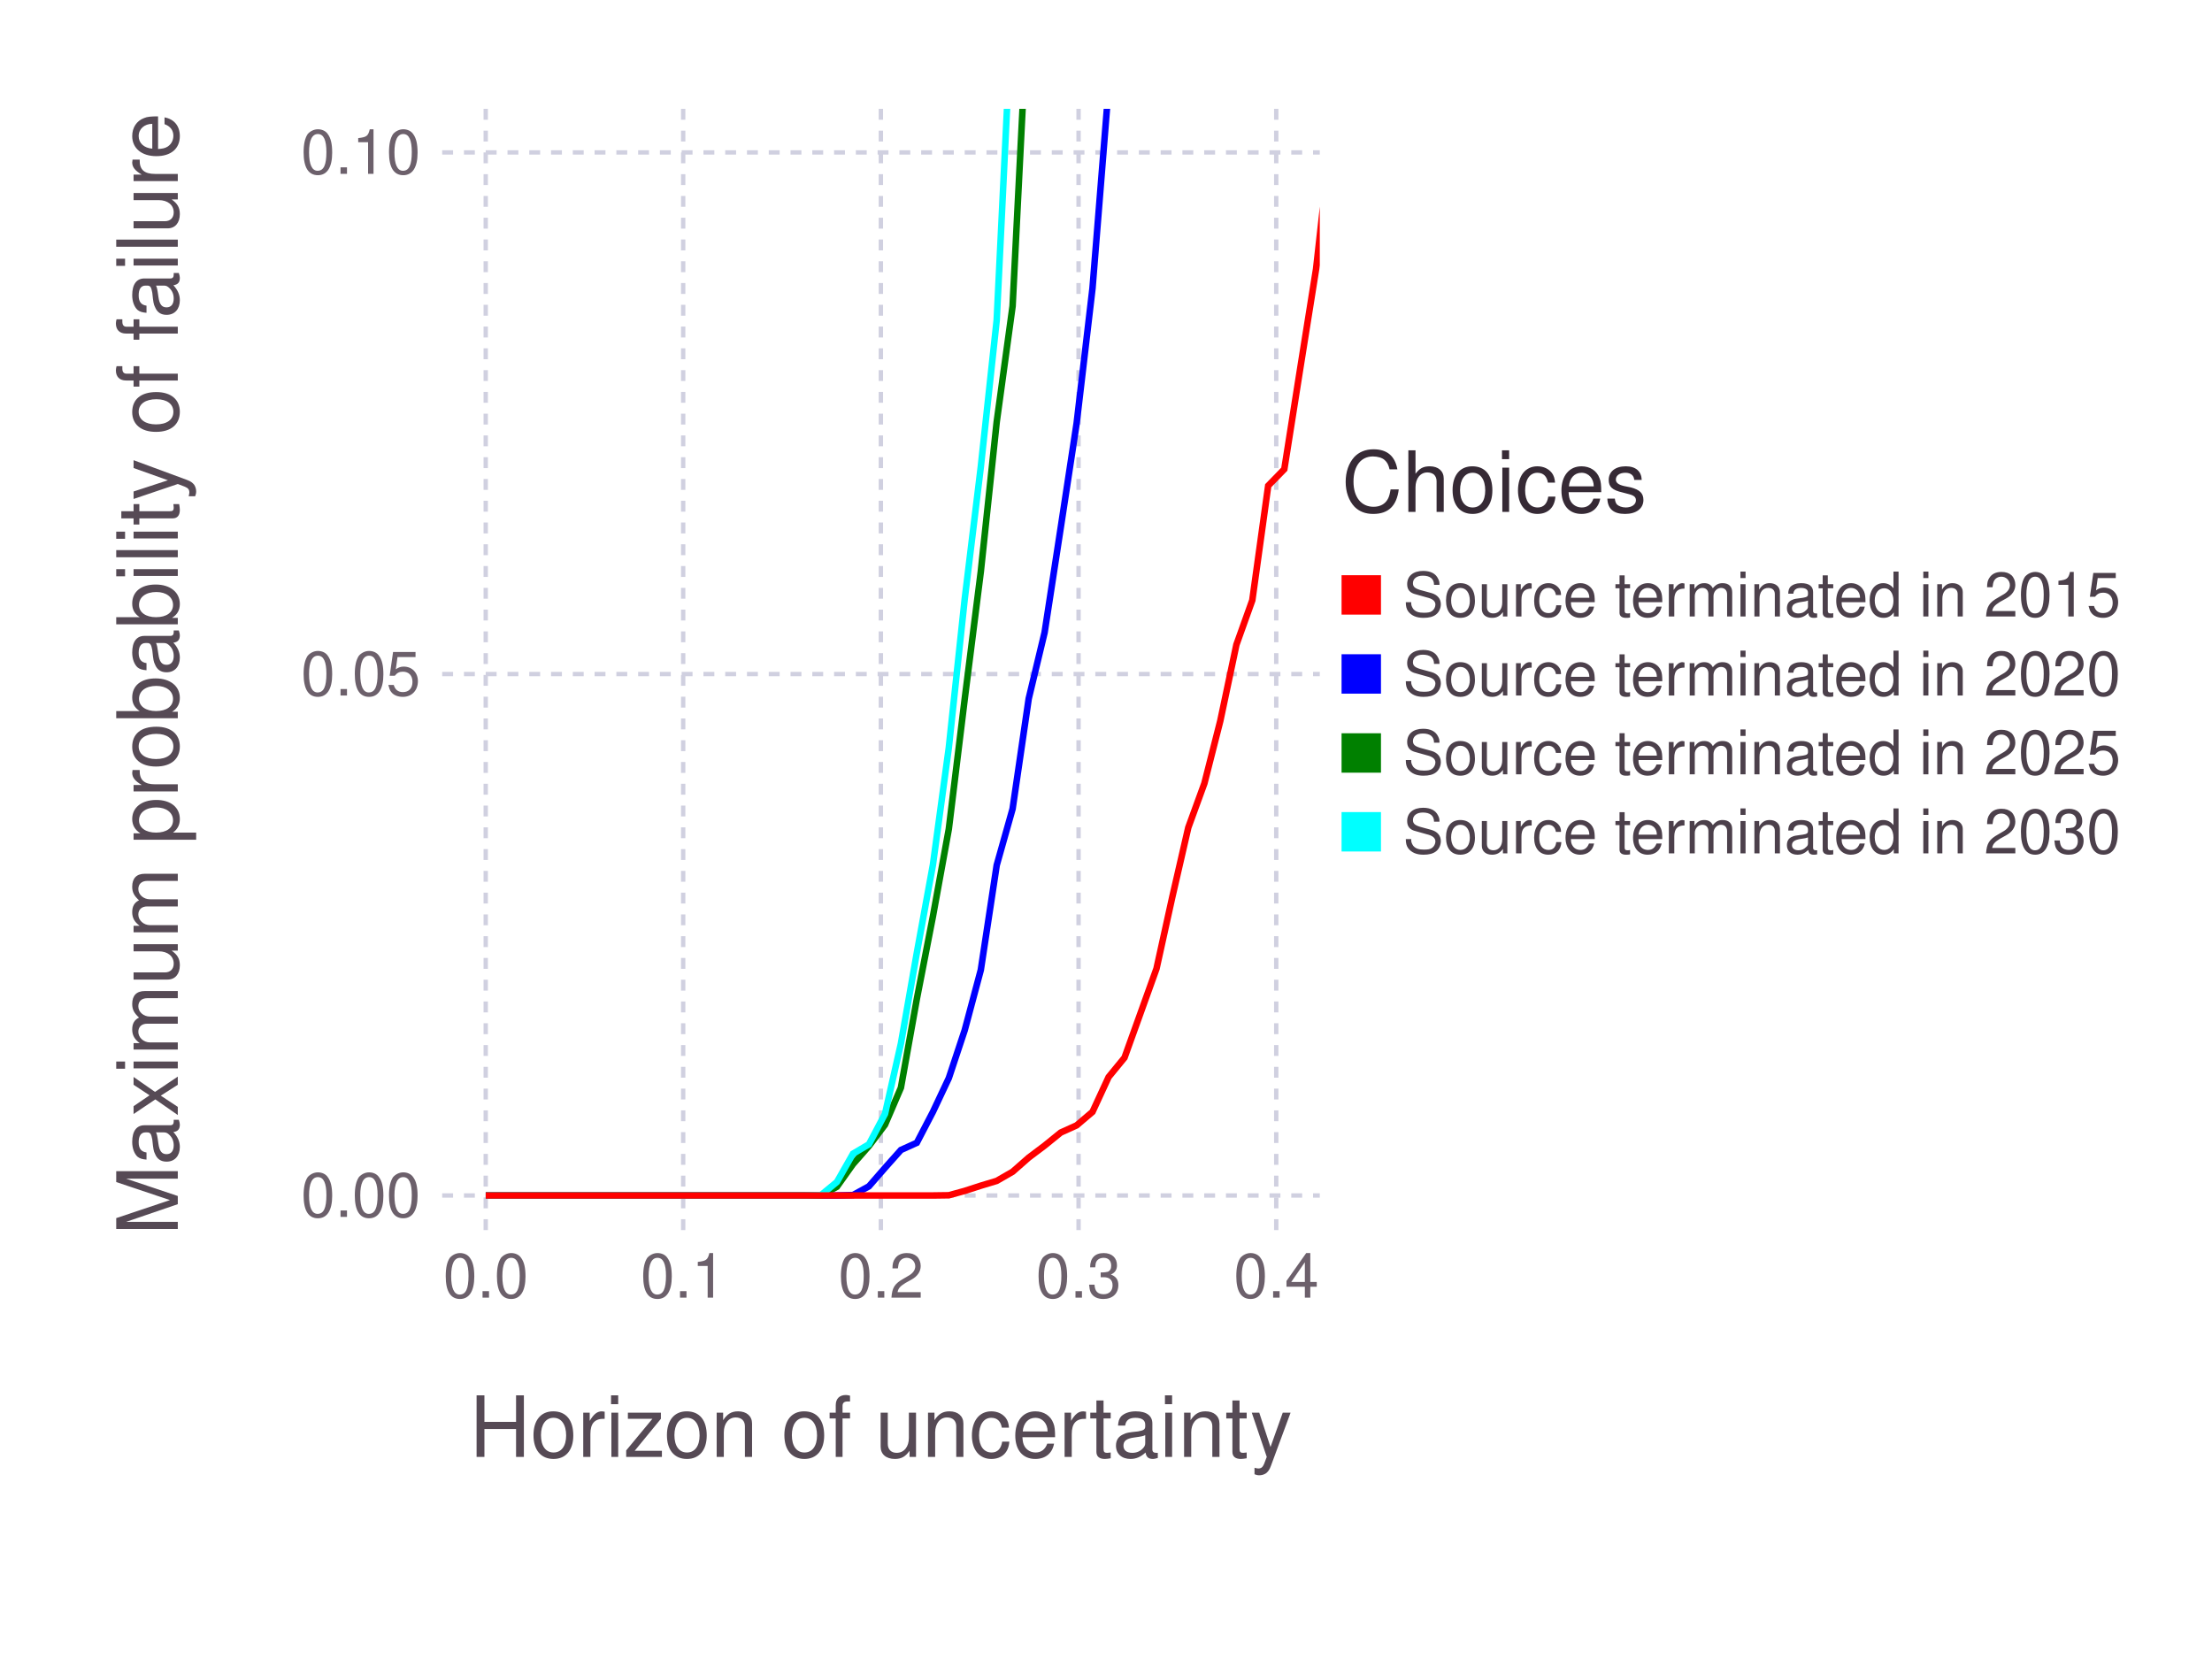
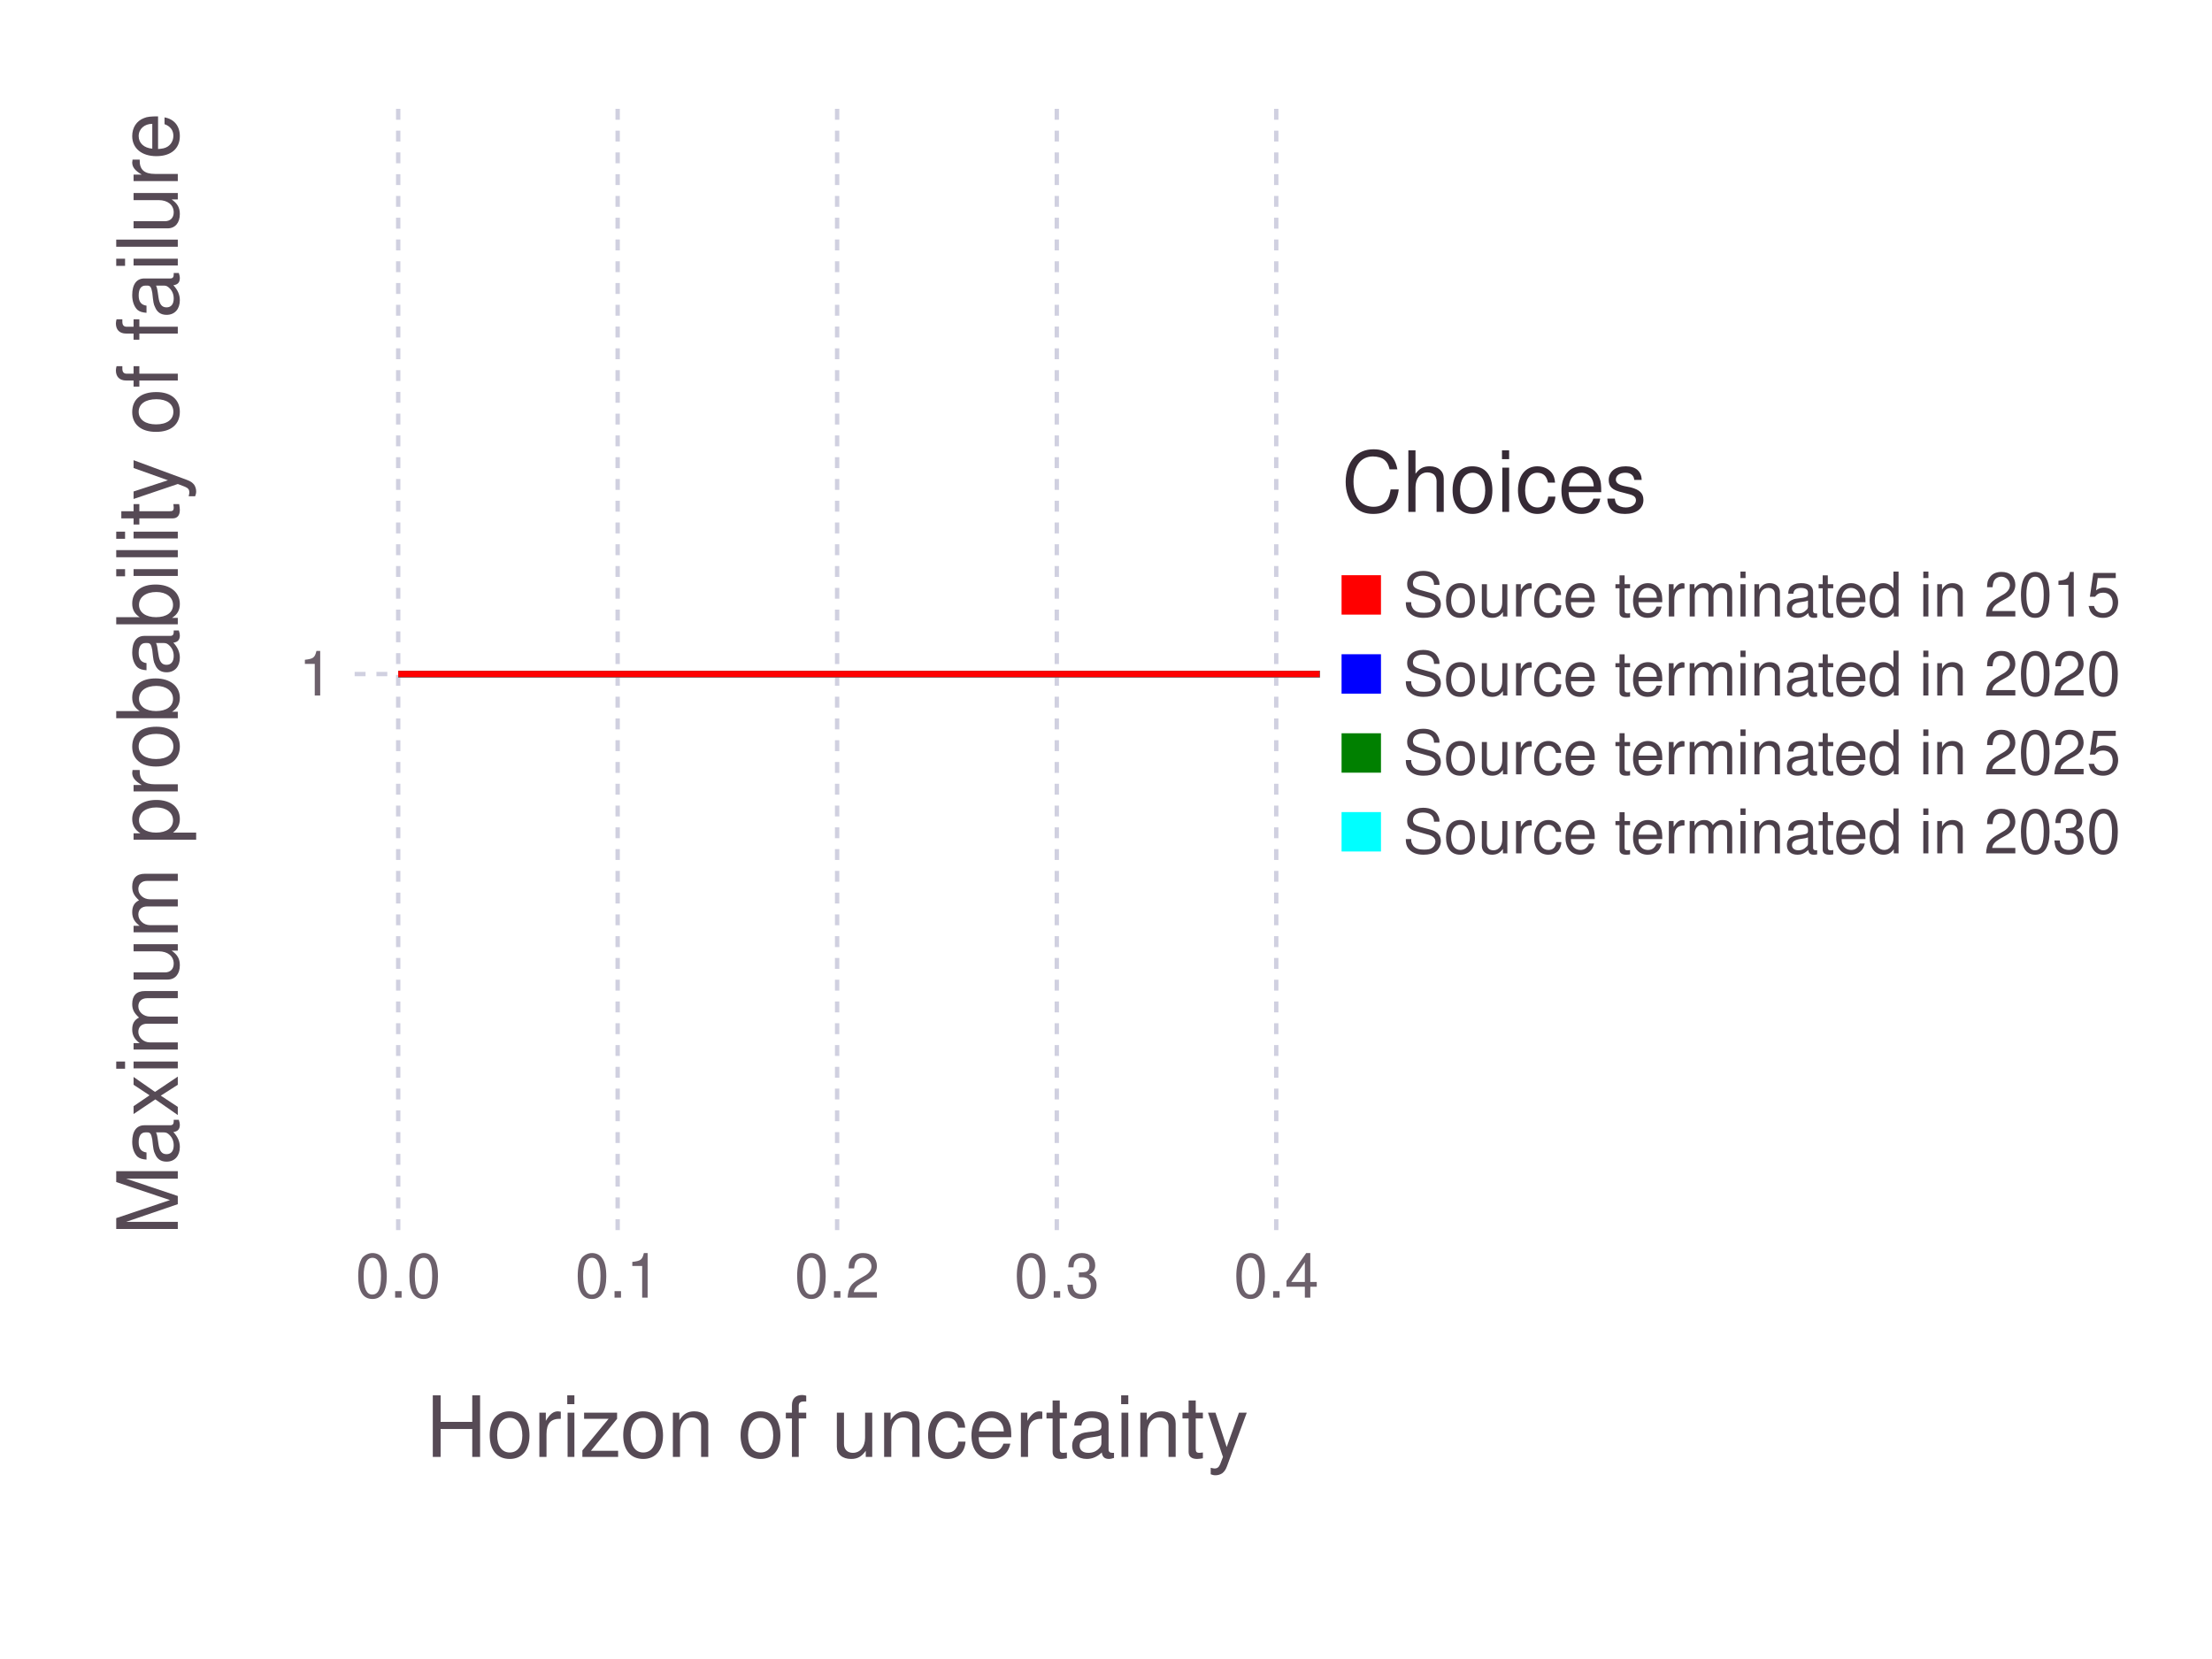
<svg xmlns="http://www.w3.org/2000/svg" version="1.2" width="101.6mm" height="76.2mm" viewBox="0 0 101.6 76.2" stroke="none" fill="#000000" stroke-width="0.3" font-size="3.88">
-   <g class="plotroot xscalable yscalable" id="fig-d0dc2220e211430ba0a861e695859c12-element-1">
-     <g font-size="3.88" font-family="'PT Sans','Helvetica Neue','Helvetica',sans-serif" fill="#564A55" stroke="#000000" stroke-opacity="0.000" id="fig-d0dc2220e211430ba0a861e695859c12-element-2">
-       <text x="40.46" y="64.59" text-anchor="middle" dy="0.6em">Horizon of uncertainty</text>
+   <g class="plotroot xscalable yscalable" id="fig-76f6efa3fca34353b7e4d139d460105c-element-1">
+     <g font-size="3.88" font-family="'PT Sans','Helvetica Neue','Helvetica',sans-serif" fill="#564A55" stroke="#000000" stroke-opacity="0.000" id="fig-76f6efa3fca34353b7e4d139d460105c-element-2">
+       <text x="38.45" y="64.59" text-anchor="middle" dy="0.6em">Horizon of uncertainty</text>
    </g>
-     <g class="guide xlabels" font-size="2.82" font-family="'PT Sans Caption','Helvetica Neue','Helvetica',sans-serif" fill="#6C606B" id="fig-d0dc2220e211430ba0a861e695859c12-element-3">
-       <text x="22.31" y="57.91" text-anchor="middle" dy="0.6em">0.0</text>
-       <text x="31.38" y="57.91" text-anchor="middle" dy="0.6em">0.1</text>
-       <text x="40.46" y="57.91" text-anchor="middle" dy="0.6em">0.2</text>
-       <text x="49.54" y="57.91" text-anchor="middle" dy="0.6em">0.3</text>
+     <g class="guide xlabels" font-size="2.82" font-family="'PT Sans Caption','Helvetica Neue','Helvetica',sans-serif" fill="#6C606B" id="fig-76f6efa3fca34353b7e4d139d460105c-element-3">
+       <text x="18.29" y="57.91" text-anchor="middle" dy="0.6em">0.0</text>
+       <text x="28.37" y="57.91" text-anchor="middle" dy="0.6em">0.1</text>
+       <text x="38.45" y="57.91" text-anchor="middle" dy="0.6em">0.2</text>
+       <text x="48.54" y="57.91" text-anchor="middle" dy="0.6em">0.3</text>
      <text x="58.62" y="57.91" text-anchor="middle" dy="0.6em">0.4</text>
    </g>
-     <g class="guide colorkey" id="fig-d0dc2220e211430ba0a861e695859c12-element-4">
-       <g fill="#4C404B" font-size="2.82" font-family="'PT Sans','Helvetica Neue','Helvetica',sans-serif" id="fig-d0dc2220e211430ba0a861e695859c12-element-5">
-         <text x="64.43" y="27.33" dy="0.35em" id="fig-d0dc2220e211430ba0a861e695859c12-element-6" class="color_Source_terminated_in_2015">Source terminated in 2015</text>
-         <text x="64.43" y="30.96" dy="0.35em" id="fig-d0dc2220e211430ba0a861e695859c12-element-7" class="color_Source_terminated_in_2020">Source terminated in 2020</text>
-         <text x="64.43" y="34.58" dy="0.35em" id="fig-d0dc2220e211430ba0a861e695859c12-element-8" class="color_Source_terminated_in_2025">Source terminated in 2025</text>
-         <text x="64.43" y="38.21" dy="0.35em" id="fig-d0dc2220e211430ba0a861e695859c12-element-9" class="color_Source_terminated_in_2030">Source terminated in 2030</text>
+     <g class="guide colorkey" id="fig-76f6efa3fca34353b7e4d139d460105c-element-4">
+       <g fill="#4C404B" font-size="2.82" font-family="'PT Sans','Helvetica Neue','Helvetica',sans-serif" id="fig-76f6efa3fca34353b7e4d139d460105c-element-5">
+         <text x="64.43" y="27.33" dy="0.35em" id="fig-76f6efa3fca34353b7e4d139d460105c-element-6" class="color_Source_terminated_in_2015">Source terminated in 2015</text>
+         <text x="64.43" y="30.96" dy="0.35em" id="fig-76f6efa3fca34353b7e4d139d460105c-element-7" class="color_Source_terminated_in_2020">Source terminated in 2020</text>
+         <text x="64.43" y="34.58" dy="0.35em" id="fig-76f6efa3fca34353b7e4d139d460105c-element-8" class="color_Source_terminated_in_2025">Source terminated in 2025</text>
+         <text x="64.43" y="38.21" dy="0.35em" id="fig-76f6efa3fca34353b7e4d139d460105c-element-9" class="color_Source_terminated_in_2030">Source terminated in 2030</text>
      </g>
-       <g stroke="#000000" stroke-opacity="0.000" id="fig-d0dc2220e211430ba0a861e695859c12-element-10">
-         <rect x="61.62" y="26.42" width="1.81" height="1.81" id="fig-d0dc2220e211430ba0a861e695859c12-element-11" fill="#FF0000" class="color_Source_terminated_in_2015" />
-         <rect x="61.62" y="30.05" width="1.81" height="1.81" id="fig-d0dc2220e211430ba0a861e695859c12-element-12" fill="#0000FF" class="color_Source_terminated_in_2020" />
-         <rect x="61.62" y="33.68" width="1.81" height="1.81" id="fig-d0dc2220e211430ba0a861e695859c12-element-13" fill="#008000" class="color_Source_terminated_in_2025" />
-         <rect x="61.62" y="37.3" width="1.81" height="1.81" id="fig-d0dc2220e211430ba0a861e695859c12-element-14" fill="#00FFFF" class="color_Source_terminated_in_2030" />
+       <g stroke="#000000" stroke-opacity="0.000" id="fig-76f6efa3fca34353b7e4d139d460105c-element-10">
+         <rect x="61.62" y="26.42" width="1.81" height="1.81" id="fig-76f6efa3fca34353b7e4d139d460105c-element-11" class="color_Source_terminated_in_2015" fill="#FF0000" />
+         <rect x="61.62" y="30.05" width="1.81" height="1.81" id="fig-76f6efa3fca34353b7e4d139d460105c-element-12" class="color_Source_terminated_in_2020" fill="#0000FF" />
+         <rect x="61.62" y="33.68" width="1.81" height="1.81" id="fig-76f6efa3fca34353b7e4d139d460105c-element-13" class="color_Source_terminated_in_2025" fill="#008000" />
+         <rect x="61.62" y="37.3" width="1.81" height="1.81" id="fig-76f6efa3fca34353b7e4d139d460105c-element-14" class="color_Source_terminated_in_2030" fill="#00FFFF" />
      </g>
-       <g fill="#362A35" font-size="3.88" font-family="'PT Sans','Helvetica Neue','Helvetica',sans-serif" stroke="#000000" stroke-opacity="0.000" id="fig-d0dc2220e211430ba0a861e695859c12-element-15">
-         <text x="61.62" y="23.51" id="fig-d0dc2220e211430ba0a861e695859c12-element-16">Choices</text>
+       <g fill="#362A35" font-size="3.88" font-family="'PT Sans','Helvetica Neue','Helvetica',sans-serif" stroke="#000000" stroke-opacity="0.000" id="fig-76f6efa3fca34353b7e4d139d460105c-element-15">
+         <text x="61.62" y="23.51" id="fig-76f6efa3fca34353b7e4d139d460105c-element-16">Choices</text>
      </g>
    </g>
-     <g clip-path="url(#fig-d0dc2220e211430ba0a861e695859c12-element-18)" id="fig-d0dc2220e211430ba0a861e695859c12-element-17">
-       <g pointer-events="visible" opacity="1" fill="#000000" fill-opacity="0.000" stroke="#000000" stroke-opacity="0.000" class="guide background" id="fig-d0dc2220e211430ba0a861e695859c12-element-19">
-         <rect x="20.31" y="5" width="40.31" height="51.91" id="fig-d0dc2220e211430ba0a861e695859c12-element-20" />
+     <g clip-path="url(#fig-76f6efa3fca34353b7e4d139d460105c-element-18)" id="fig-76f6efa3fca34353b7e4d139d460105c-element-17">
+       <g pointer-events="visible" opacity="1" fill="#000000" fill-opacity="0.000" stroke="#000000" stroke-opacity="0.000" class="guide background" id="fig-76f6efa3fca34353b7e4d139d460105c-element-19">
+         <rect x="16.29" y="5" width="44.33" height="51.91" id="fig-76f6efa3fca34353b7e4d139d460105c-element-20" />
      </g>
-       <g class="guide ygridlines xfixed" stroke-dasharray="0.5,0.5" stroke-width="0.2" stroke="#D0D0E0" id="fig-d0dc2220e211430ba0a861e695859c12-element-21">
-         <path fill="none" d="M20.31,54.91 L 60.62 54.91" id="fig-d0dc2220e211430ba0a861e695859c12-element-22" />
-         <path fill="none" d="M20.31,30.96 L 60.62 30.96" id="fig-d0dc2220e211430ba0a861e695859c12-element-23" />
-         <path fill="none" d="M20.31,7 L 60.62 7" id="fig-d0dc2220e211430ba0a861e695859c12-element-24" />
+       <g class="guide ygridlines xfixed" stroke-dasharray="0.5,0.5" stroke-width="0.2" stroke="#D0D0E0" id="fig-76f6efa3fca34353b7e4d139d460105c-element-21">
+         <path fill="none" d="M16.29,30.96 L 60.62 30.96" id="fig-76f6efa3fca34353b7e4d139d460105c-element-22" />
      </g>
-       <g class="guide xgridlines yfixed" stroke-dasharray="0.5,0.5" stroke-width="0.2" stroke="#D0D0E0" id="fig-d0dc2220e211430ba0a861e695859c12-element-25">
-         <path fill="none" d="M22.31,5 L 22.31 56.91" id="fig-d0dc2220e211430ba0a861e695859c12-element-26" />
-         <path fill="none" d="M31.38,5 L 31.38 56.91" id="fig-d0dc2220e211430ba0a861e695859c12-element-27" />
-         <path fill="none" d="M40.46,5 L 40.46 56.91" id="fig-d0dc2220e211430ba0a861e695859c12-element-28" />
-         <path fill="none" d="M49.54,5 L 49.54 56.91" id="fig-d0dc2220e211430ba0a861e695859c12-element-29" />
-         <path fill="none" d="M58.62,5 L 58.62 56.91" id="fig-d0dc2220e211430ba0a861e695859c12-element-30" />
+       <g class="guide xgridlines yfixed" stroke-dasharray="0.5,0.5" stroke-width="0.2" stroke="#D0D0E0" id="fig-76f6efa3fca34353b7e4d139d460105c-element-23">
+         <path fill="none" d="M18.29,5 L 18.29 56.91" id="fig-76f6efa3fca34353b7e4d139d460105c-element-24" />
+         <path fill="none" d="M28.37,5 L 28.37 56.91" id="fig-76f6efa3fca34353b7e4d139d460105c-element-25" />
+         <path fill="none" d="M38.45,5 L 38.45 56.91" id="fig-76f6efa3fca34353b7e4d139d460105c-element-26" />
+         <path fill="none" d="M48.54,5 L 48.54 56.91" id="fig-76f6efa3fca34353b7e4d139d460105c-element-27" />
+         <path fill="none" d="M58.62,5 L 58.62 56.91" id="fig-76f6efa3fca34353b7e4d139d460105c-element-28" />
      </g>
-       <g class="plotpanel" id="fig-d0dc2220e211430ba0a861e695859c12-element-31">
-         <g stroke-width="0.3" fill="#000000" fill-opacity="0.000" id="fig-d0dc2220e211430ba0a861e695859c12-element-32">
-           <path fill="none" d="M22.31,54.91 L 23.04 54.91 23.77 54.91 24.51 54.91 25.24 54.91 25.97 54.91 26.71 54.91 27.44 54.91 28.17 54.91 28.91 54.91 29.64 54.91 30.37 54.91 31.11 54.91 31.84 54.91 32.58 54.91 33.31 54.91 34.04 54.91 34.78 54.91 35.51 54.91 36.24 54.91 36.98 54.91 37.71 54.91 38.44 54.91 39.18 54.89 39.91 54.49 40.65 53.64 41.38 52.82 42.11 52.49 42.85 51.07 43.58 49.52 44.31 47.32 45.05 44.55 45.78 39.74 46.51 37.15 47.25 32.09 47.98 29.05 48.72 24.24 49.45 19.45 50.18 13.24 50.92 4.03 51.65 -6.12 52.38 -19.8 53.12 -34.83 53.85 -49.84 54.58 -63.11 55.32 -80.55 56.05 -98.71 56.79 -127.84 57.52 -162.91 58.25 -189.54 58.99 -221.32 59.72 -253.95 60.45 -288.86 61.19 -314.98 61.92 -328.53 62.65 -356.67 63.39 -372.65 64.12 -399.44 64.86 -412.97 65.59 -423.55 66.32 -424.23 67.06 -424.23 67.79 -424.23 68.52 -424.23 69.26 -424.23 69.99 -424.23 70.72 -424.23 71.46 -424.23 72.19 -424.23 72.93 -424.23 73.66 -424.23 74.39 -424.23 75.13 -424.23 75.86 -424.23 76.59 -424.23 77.33 -424.23 78.06 -424.23 78.79 -424.23 79.53 -424.23 80.26 -424.23 81 -424.23 81.73 -424.23 82.46 -424.23 83.2 -424.23 83.93 -424.23 84.66 -424.23 85.4 -424.23 86.13 -424.23 86.86 -424.23 87.6 -424.23 88.33 -424.23 89.07 -424.23 89.8 -424.23 90.53 -424.23 91.27 -424.23 92 -424.23 92.73 -424.23 93.47 -424.23 94.2 -424.23 94.93 -424.23" id="fig-d0dc2220e211430ba0a861e695859c12-element-33" stroke="#0000FF" class="geometry color_Source_terminated_in_2020" />
-           <path fill="none" d="M22.31,54.91 L 23.04 54.91 23.77 54.91 24.51 54.91 25.24 54.91 25.97 54.91 26.71 54.91 27.44 54.91 28.17 54.91 28.91 54.91 29.64 54.91 30.37 54.91 31.11 54.91 31.84 54.91 32.58 54.91 33.31 54.91 34.04 54.91 34.78 54.91 35.51 54.91 36.24 54.91 36.98 54.91 37.71 54.91 38.44 54.51 39.18 53.47 39.91 52.64 40.65 51.66 41.38 49.96 42.11 45.89 42.85 42.09 43.58 38.08 44.31 32.11 45.05 26.25 45.78 19.38 46.51 14.06 47.25 -0.59 47.98 -18.48 48.72 -39.49 49.45 -57.64 50.18 -83.07 50.92 -115.14 51.65 -161.95 52.38 -202.56 53.12 -254.64 53.85 -313.6 54.58 -349.33 55.32 -385.72 56.05 -408.97 56.79 -420.33 57.52 -424.23 58.25 -424.23 58.99 -424.23 59.72 -424.23 60.45 -424.23 61.19 -424.23 61.92 -424.23 62.65 -424.23 63.39 -424.23 64.12 -424.23 64.86 -424.23 65.59 -424.23 66.32 -424.23 67.06 -424.23 67.79 -424.23 68.52 -424.23 69.26 -424.23 69.99 -424.23 70.72 -424.23 71.46 -424.23 72.19 -424.23 72.93 -424.23 73.66 -424.23 74.39 -424.23 75.13 -424.23 75.86 -424.23 76.59 -424.23 77.33 -424.23 78.06 -424.23 78.79 -424.23 79.53 -424.23 80.26 -424.23 81 -424.23 81.73 -424.23 82.46 -424.23 83.2 -424.23 83.93 -424.23 84.66 -424.23 85.4 -424.23 86.13 -424.23 86.86 -424.23 87.6 -424.23 88.33 -424.23 89.07 -424.23 89.8 -424.23 90.53 -424.23 91.27 -424.23 92 -424.23 92.73 -424.23 93.47 -424.23 94.2 -424.23 94.93 -424.23" id="fig-d0dc2220e211430ba0a861e695859c12-element-34" stroke="#008000" class="geometry color_Source_terminated_in_2025" />
-           <path fill="none" d="M22.31,54.91 L 23.04 54.91 23.77 54.91 24.51 54.91 25.24 54.91 25.97 54.91 26.71 54.91 27.44 54.91 28.17 54.91 28.91 54.91 29.64 54.91 30.37 54.91 31.11 54.91 31.84 54.91 32.58 54.91 33.31 54.91 34.04 54.91 34.78 54.91 35.51 54.91 36.24 54.91 36.98 54.91 37.71 54.89 38.44 54.29 39.18 52.99 39.91 52.56 40.65 51.16 41.38 47.93 42.11 43.77 42.85 39.72 43.58 34.34 44.31 27.52 45.05 21.44 45.78 14.7 46.51 -0.27 47.25 -18.54 47.98 -40.32 48.72 -66.57 49.45 -101.56 50.18 -150.59 50.92 -199.6 51.65 -267.04 52.38 -328.24 53.12 -375.22 53.85 -410.95 54.58 -424.21 55.32 -424.23 56.05 -424.23 56.79 -424.23 57.52 -424.23 58.25 -424.23 58.99 -424.23 59.72 -424.23 60.45 -424.23 61.19 -424.23 61.92 -424.23 62.65 -424.23 63.39 -424.23 64.12 -424.23 64.86 -424.23 65.59 -424.23 66.32 -424.23 67.06 -424.23 67.79 -424.23 68.52 -424.23 69.26 -424.23 69.99 -424.23 70.72 -424.23 71.46 -424.23 72.19 -424.23 72.93 -424.23 73.66 -424.23 74.39 -424.23 75.13 -424.23 75.86 -424.23 76.59 -424.23 77.33 -424.23 78.06 -424.23 78.79 -424.23 79.53 -424.23 80.26 -424.23 81 -424.23 81.73 -424.23 82.46 -424.23 83.2 -424.23 83.93 -424.23 84.66 -424.23 85.4 -424.23 86.13 -424.23 86.86 -424.23 87.6 -424.23 88.33 -424.23 89.07 -424.23 89.8 -424.23 90.53 -424.23 91.27 -424.23 92 -424.23 92.73 -424.23 93.47 -424.23 94.2 -424.23 94.93 -424.23" id="fig-d0dc2220e211430ba0a861e695859c12-element-35" stroke="#00FFFF" class="geometry color_Source_terminated_in_2030" />
-           <path fill="none" d="M22.31,54.91 L 23.04 54.91 23.77 54.91 24.51 54.91 25.24 54.91 25.97 54.91 26.71 54.91 27.44 54.91 28.17 54.91 28.91 54.91 29.64 54.91 30.37 54.91 31.11 54.91 31.84 54.91 32.58 54.91 33.31 54.91 34.04 54.91 34.78 54.91 35.51 54.91 36.24 54.91 36.98 54.91 37.71 54.91 38.44 54.91 39.18 54.91 39.91 54.91 40.65 54.91 41.38 54.91 42.11 54.91 42.85 54.91 43.58 54.9 44.31 54.7 45.05 54.46 45.78 54.24 46.51 53.82 47.25 53.17 47.98 52.62 48.72 52.02 49.45 51.69 50.18 51.07 50.92 49.47 51.65 48.58 52.38 46.55 53.12 44.49 53.85 41.18 54.58 38.01 55.32 35.98 56.05 33.11 56.79 29.61 57.52 27.57 58.25 22.31 58.99 21.55 59.72 16.93 60.45 12.35 61.19 5.75 61.92 -2.42 62.65 -7.53 63.39 -17.63 64.12 -28.61 64.86 -39.16 65.59 -213.48 66.32 -229.04 67.06 -246.52 67.79 -258.8 68.52 -270.62 69.26 -288.59 69.99 -305.76 70.72 -327.51 71.46 -341.07 72.19 -351.64 72.93 -361.18 73.66 -371.99 74.39 -382.27 75.13 -397.24 75.86 -401.08 76.59 -406.92 77.33 -412.83 78.06 -416.16 78.79 -422.5 79.53 -423.07 80.26 -424.23 81 -424.23 81.73 -424.23 82.46 -424.23 83.2 -424.23 83.93 -424.23 84.66 -424.23 85.4 -424.23 86.13 -424.23 86.86 -424.23 87.6 -424.23 88.33 -424.23 89.07 -424.23 89.8 -424.23 90.53 -424.23 91.27 -424.23 92 -424.23 92.73 -424.23 93.47 -424.23 94.2 -424.23 94.93 -424.23" id="fig-d0dc2220e211430ba0a861e695859c12-element-36" stroke="#FF0000" class="geometry color_Source_terminated_in_2015" />
+       <g class="plotpanel" id="fig-76f6efa3fca34353b7e4d139d460105c-element-29">
+         <g stroke-width="0.3" fill="#000000" fill-opacity="0.000" id="fig-76f6efa3fca34353b7e4d139d460105c-element-30">
+           <path fill="none" d="M18.29,30.96 L 19.1 30.96 19.91 30.96 20.73 30.96 21.54 30.96 22.36 30.96 23.17 30.96 23.99 30.96 24.8 30.96 25.62 30.96 26.43 30.96 27.25 30.96 28.06 30.96 28.88 30.96 29.69 30.96 30.51 30.96 31.32 30.96 32.14 30.96 32.95 30.96 33.77 30.96 34.58 30.96 35.4 30.96 36.21 30.96 37.03 30.96 37.84 30.96 38.66 30.96 39.47 30.96 40.29 30.96 41.1 30.96 41.92 30.96 42.73 30.96 43.55 30.96 44.36 30.96 45.17 30.96 45.99 30.96 46.8 30.96 47.62 30.96 48.43 30.96 49.25 30.96 50.06 30.96 50.88 30.96 51.69 30.96 52.51 30.96 53.32 30.96 54.14 30.96 54.95 30.96 55.77 30.96 56.58 30.96 57.4 30.96 58.21 30.96 59.03 30.96 59.84 30.96 60.66 30.96 61.47 30.96 62.29 30.96 63.1 30.96 63.92 30.96 64.73 30.96 65.55 30.96 66.36 30.96 67.18 30.96 67.99 30.96 68.81 30.96 69.62 30.96 70.44 30.96 71.25 30.96 72.06 30.96 72.88 30.96 73.69 30.96 74.51 30.96 75.32 30.96 76.14 30.96 76.95 30.96 77.77 30.96 78.58 30.96 79.4 30.96 80.21 30.96 81.03 30.96 81.84 30.96 82.66 30.96 83.47 30.96 84.29 30.96 85.1 30.96 85.92 30.96 86.73 30.96 87.55 30.96 88.36 30.96 89.18 30.96 89.99 30.96 90.81 30.96 91.62 30.96 92.44 30.96 93.25 30.96 94.07 30.96 94.88 30.96 95.7 30.96 96.51 30.96 97.33 30.96 98.14 30.96 98.95 30.96" id="fig-76f6efa3fca34353b7e4d139d460105c-element-31" stroke="#0000FF" class="geometry color_Source_terminated_in_2020" />
+           <path fill="none" d="M18.29,30.96 L 19.1 30.96 19.91 30.96 20.73 30.96 21.54 30.96 22.36 30.96 23.17 30.96 23.99 30.96 24.8 30.96 25.62 30.96 26.43 30.96 27.25 30.96 28.06 30.96 28.88 30.96 29.69 30.96 30.51 30.96 31.32 30.96 32.14 30.96 32.95 30.96 33.77 30.96 34.58 30.96 35.4 30.96 36.21 30.96 37.03 30.96 37.84 30.96 38.66 30.96 39.47 30.96 40.29 30.96 41.1 30.96 41.92 30.96 42.73 30.96 43.55 30.96 44.36 30.96 45.17 30.96 45.99 30.96 46.8 30.96 47.62 30.96 48.43 30.96 49.25 30.96 50.06 30.96 50.88 30.96 51.69 30.96 52.51 30.96 53.32 30.96 54.14 30.96 54.95 30.96 55.77 30.96 56.58 30.96 57.4 30.96 58.21 30.96 59.03 30.96 59.84 30.96 60.66 30.96 61.47 30.96 62.29 30.96 63.1 30.96 63.92 30.96 64.73 30.96 65.55 30.96 66.36 30.96 67.18 30.96 67.99 30.96 68.81 30.96 69.62 30.96 70.44 30.96 71.25 30.96 72.06 30.96 72.88 30.96 73.69 30.96 74.51 30.96 75.32 30.96 76.14 30.96 76.95 30.96 77.77 30.96 78.58 30.96 79.4 30.96 80.21 30.96 81.03 30.96 81.84 30.96 82.66 30.96 83.47 30.96 84.29 30.96 85.1 30.96 85.92 30.96 86.73 30.96 87.55 30.96 88.36 30.96 89.18 30.96 89.99 30.96 90.81 30.96 91.62 30.96 92.44 30.96 93.25 30.96 94.07 30.96 94.88 30.96 95.7 30.96 96.51 30.96 97.33 30.96 98.14 30.96 98.95 30.96" id="fig-76f6efa3fca34353b7e4d139d460105c-element-32" stroke="#008000" class="geometry color_Source_terminated_in_2025" />
+           <path fill="none" d="M18.29,30.96 L 19.1 30.96 19.91 30.96 20.73 30.96 21.54 30.96 22.36 30.96 23.17 30.96 23.99 30.96 24.8 30.96 25.62 30.96 26.43 30.96 27.25 30.96 28.06 30.96 28.88 30.96 29.69 30.96 30.51 30.96 31.32 30.96 32.14 30.96 32.95 30.96 33.77 30.96 34.58 30.96 35.4 30.96 36.21 30.96 37.03 30.96 37.84 30.96 38.66 30.96 39.47 30.96 40.29 30.96 41.1 30.96 41.92 30.96 42.73 30.96 43.55 30.96 44.36 30.96 45.17 30.96 45.99 30.96 46.8 30.96 47.62 30.96 48.43 30.96 49.25 30.96 50.06 30.96 50.88 30.96 51.69 30.96 52.51 30.96 53.32 30.96 54.14 30.96 54.95 30.96 55.77 30.96 56.58 30.96 57.4 30.96 58.21 30.96 59.03 30.96 59.84 30.96 60.66 30.96 61.47 30.96 62.29 30.96 63.1 30.96 63.92 30.96 64.73 30.96 65.55 30.96 66.36 30.96 67.18 30.96 67.99 30.96 68.81 30.96 69.62 30.96 70.44 30.96 71.25 30.96 72.06 30.96 72.88 30.96 73.69 30.96 74.51 30.96 75.32 30.96 76.14 30.96 76.95 30.96 77.77 30.96 78.58 30.96 79.4 30.96 80.21 30.96 81.03 30.96 81.84 30.96 82.66 30.96 83.47 30.96 84.29 30.96 85.1 30.96 85.92 30.96 86.73 30.96 87.55 30.96 88.36 30.96 89.18 30.96 89.99 30.96 90.81 30.96 91.62 30.96 92.44 30.96 93.25 30.96 94.07 30.96 94.88 30.96 95.7 30.96 96.51 30.96 97.33 30.96 98.14 30.96 98.95 30.96" id="fig-76f6efa3fca34353b7e4d139d460105c-element-33" stroke="#00FFFF" class="geometry color_Source_terminated_in_2030" />
+           <path fill="none" d="M18.29,30.96 L 19.1 30.96 19.91 30.96 20.73 30.96 21.54 30.96 22.36 30.96 23.17 30.96 23.99 30.96 24.8 30.96 25.62 30.96 26.43 30.96 27.25 30.96 28.06 30.96 28.88 30.96 29.69 30.96 30.51 30.96 31.32 30.96 32.14 30.96 32.95 30.96 33.77 30.96 34.58 30.96 35.4 30.96 36.21 30.96 37.03 30.96 37.84 30.96 38.66 30.96 39.47 30.96 40.29 30.96 41.1 30.96 41.92 30.96 42.73 30.96 43.55 30.96 44.36 30.96 45.17 30.96 45.99 30.96 46.8 30.96 47.62 30.96 48.43 30.96 49.25 30.96 50.06 30.96 50.88 30.96 51.69 30.96 52.51 30.96 53.32 30.96 54.14 30.96 54.95 30.96 55.77 30.96 56.58 30.96 57.4 30.96 58.21 30.96 59.03 30.96 59.84 30.96 60.66 30.96 61.47 30.96 62.29 30.96 63.1 30.96 63.92 30.96 64.73 30.96 65.55 30.96 66.36 30.96 67.18 30.96 67.99 30.96 68.81 30.96 69.62 30.96 70.44 30.96 71.25 30.96 72.06 30.96 72.88 30.96 73.69 30.96 74.51 30.96 75.32 30.96 76.14 30.96 76.95 30.96 77.77 30.96 78.58 30.96 79.4 30.96 80.21 30.96 81.03 30.96 81.84 30.96 82.66 30.96 83.47 30.96 84.29 30.96 85.1 30.96 85.92 30.96 86.73 30.96 87.55 30.96 88.36 30.96 89.18 30.96 89.99 30.96 90.81 30.96 91.62 30.96 92.44 30.96 93.25 30.96 94.07 30.96 94.88 30.96 95.7 30.96 96.51 30.96 97.33 30.96 98.14 30.96 98.95 30.96" id="fig-76f6efa3fca34353b7e4d139d460105c-element-34" stroke="#FF0000" class="geometry color_Source_terminated_in_2015" />
        </g>
      </g>
    </g>
-     <g class="guide ylabels" font-size="2.82" font-family="'PT Sans Caption','Helvetica Neue','Helvetica',sans-serif" fill="#6C606B" id="fig-d0dc2220e211430ba0a861e695859c12-element-37">
-       <text x="19.31" y="54.91" text-anchor="end" dy="0.35em" id="fig-d0dc2220e211430ba0a861e695859c12-element-38">0.00</text>
-       <text x="19.31" y="30.96" text-anchor="end" dy="0.35em" id="fig-d0dc2220e211430ba0a861e695859c12-element-39">0.05</text>
-       <text x="19.31" y="7" text-anchor="end" dy="0.35em" id="fig-d0dc2220e211430ba0a861e695859c12-element-40">0.10</text>
+     <g class="guide ylabels" font-size="2.82" font-family="'PT Sans Caption','Helvetica Neue','Helvetica',sans-serif" fill="#6C606B" id="fig-76f6efa3fca34353b7e4d139d460105c-element-35">
+       <text x="15.29" y="30.96" text-anchor="end" dy="0.35em" id="fig-76f6efa3fca34353b7e4d139d460105c-element-36">1</text>
    </g>
-     <g font-size="3.88" font-family="'PT Sans','Helvetica Neue','Helvetica',sans-serif" fill="#564A55" stroke="#000000" stroke-opacity="0.000" id="fig-d0dc2220e211430ba0a861e695859c12-element-41">
-       <text x="8.81" y="28.96" text-anchor="middle" dy="0.35em" transform="rotate(-90, 8.81, 30.96)" id="fig-d0dc2220e211430ba0a861e695859c12-element-42">Maximum probability of failure</text>
+     <g font-size="3.88" font-family="'PT Sans','Helvetica Neue','Helvetica',sans-serif" fill="#564A55" stroke="#000000" stroke-opacity="0.000" id="fig-76f6efa3fca34353b7e4d139d460105c-element-37">
+       <text x="8.81" y="28.96" text-anchor="middle" dy="0.35em" transform="rotate(-90, 8.81, 30.96)" id="fig-76f6efa3fca34353b7e4d139d460105c-element-38">Maximum probability of failure</text>
    </g>
  </g>
  <defs>
-     <clipPath id="fig-d0dc2220e211430ba0a861e695859c12-element-18">
-       <path d="M20.31,5 L 60.62 5 60.62 56.91 20.31 56.91" />
+     <clipPath id="fig-76f6efa3fca34353b7e4d139d460105c-element-18">
+       <path d="M16.29,5 L 60.62 5 60.62 56.91 16.29 56.91" />
    </clipPath>
  </defs>
</svg>
